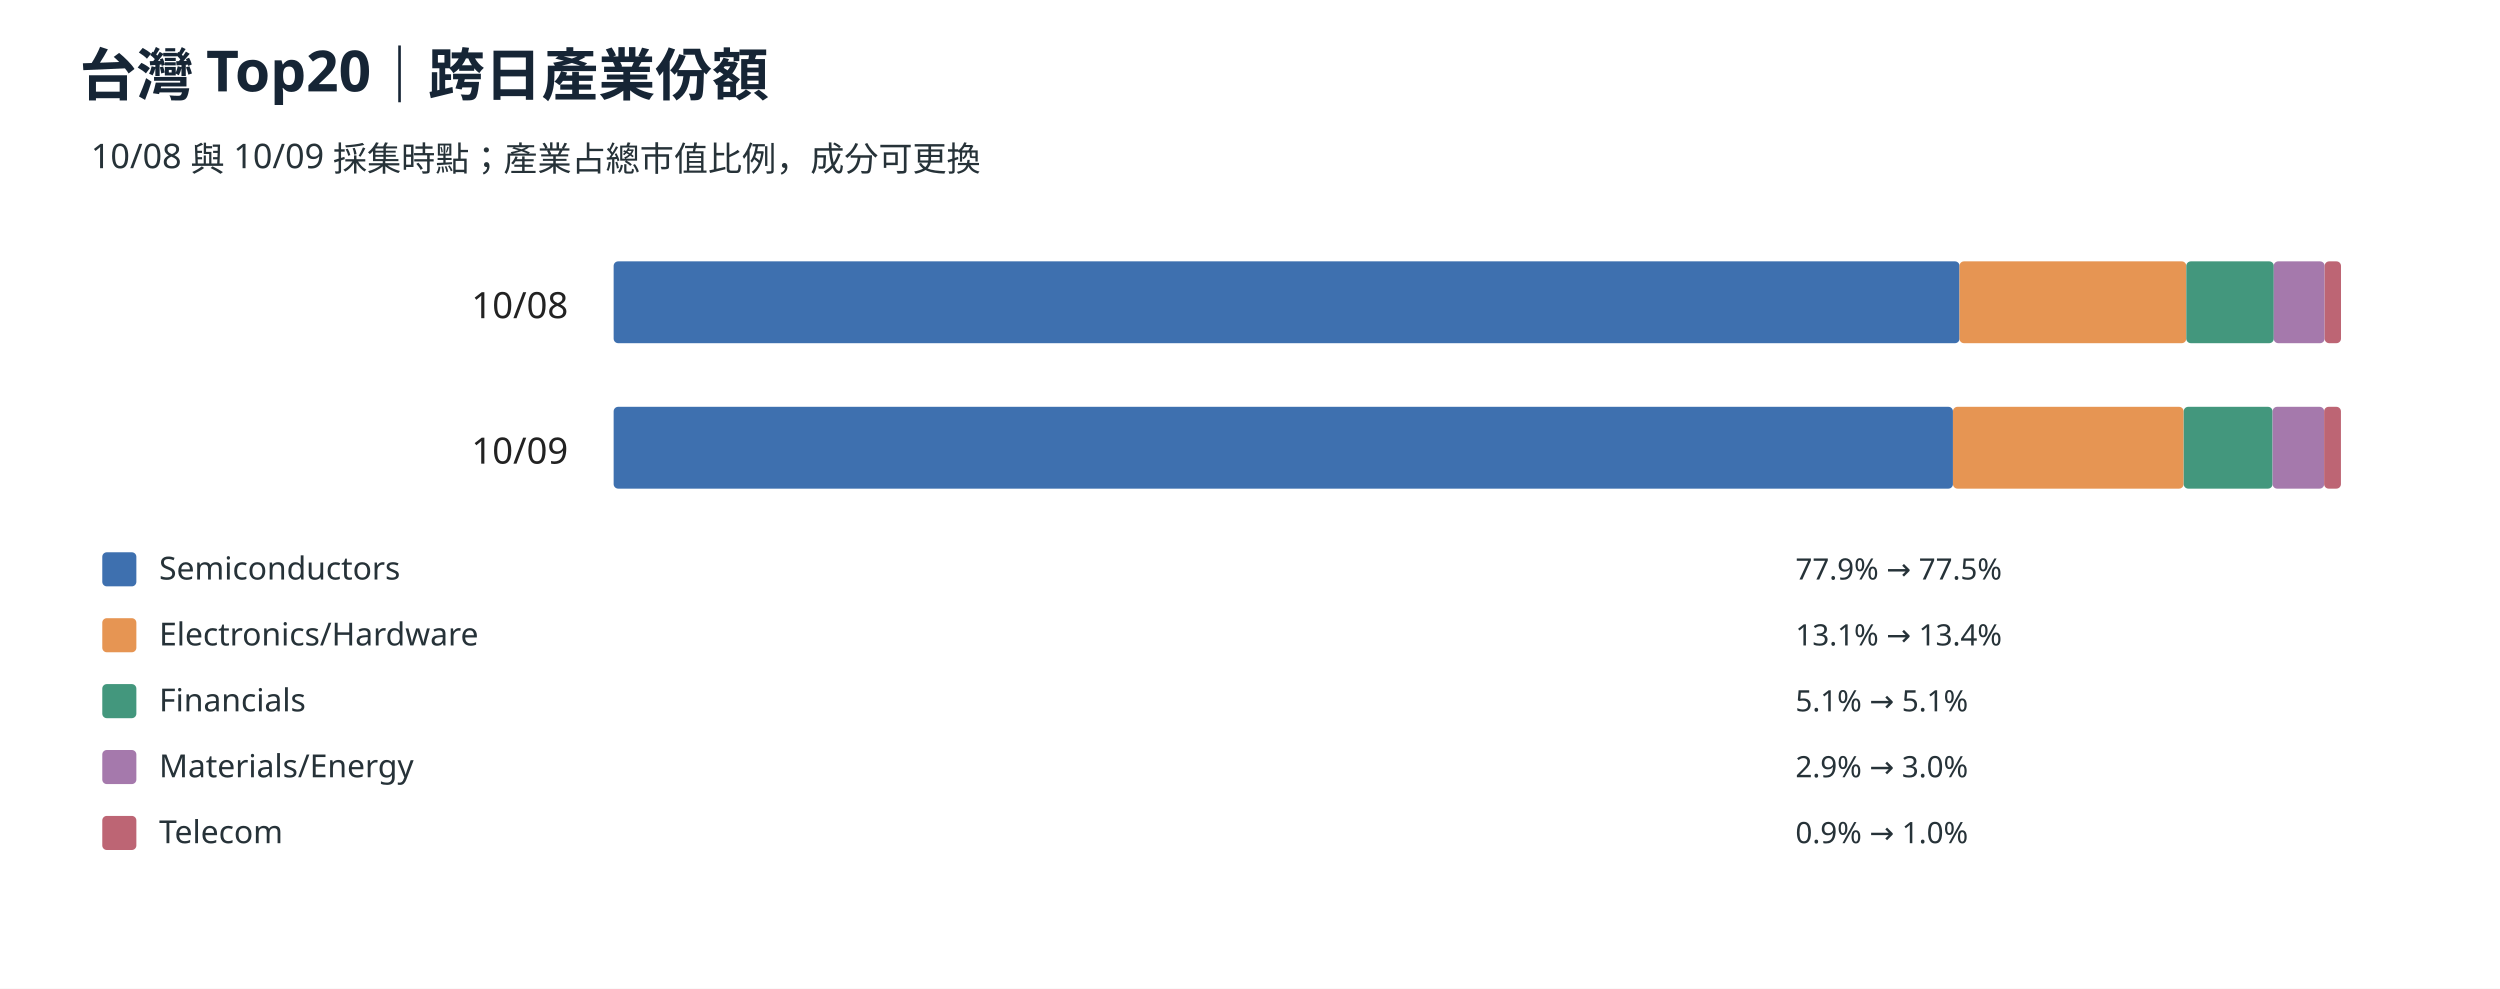
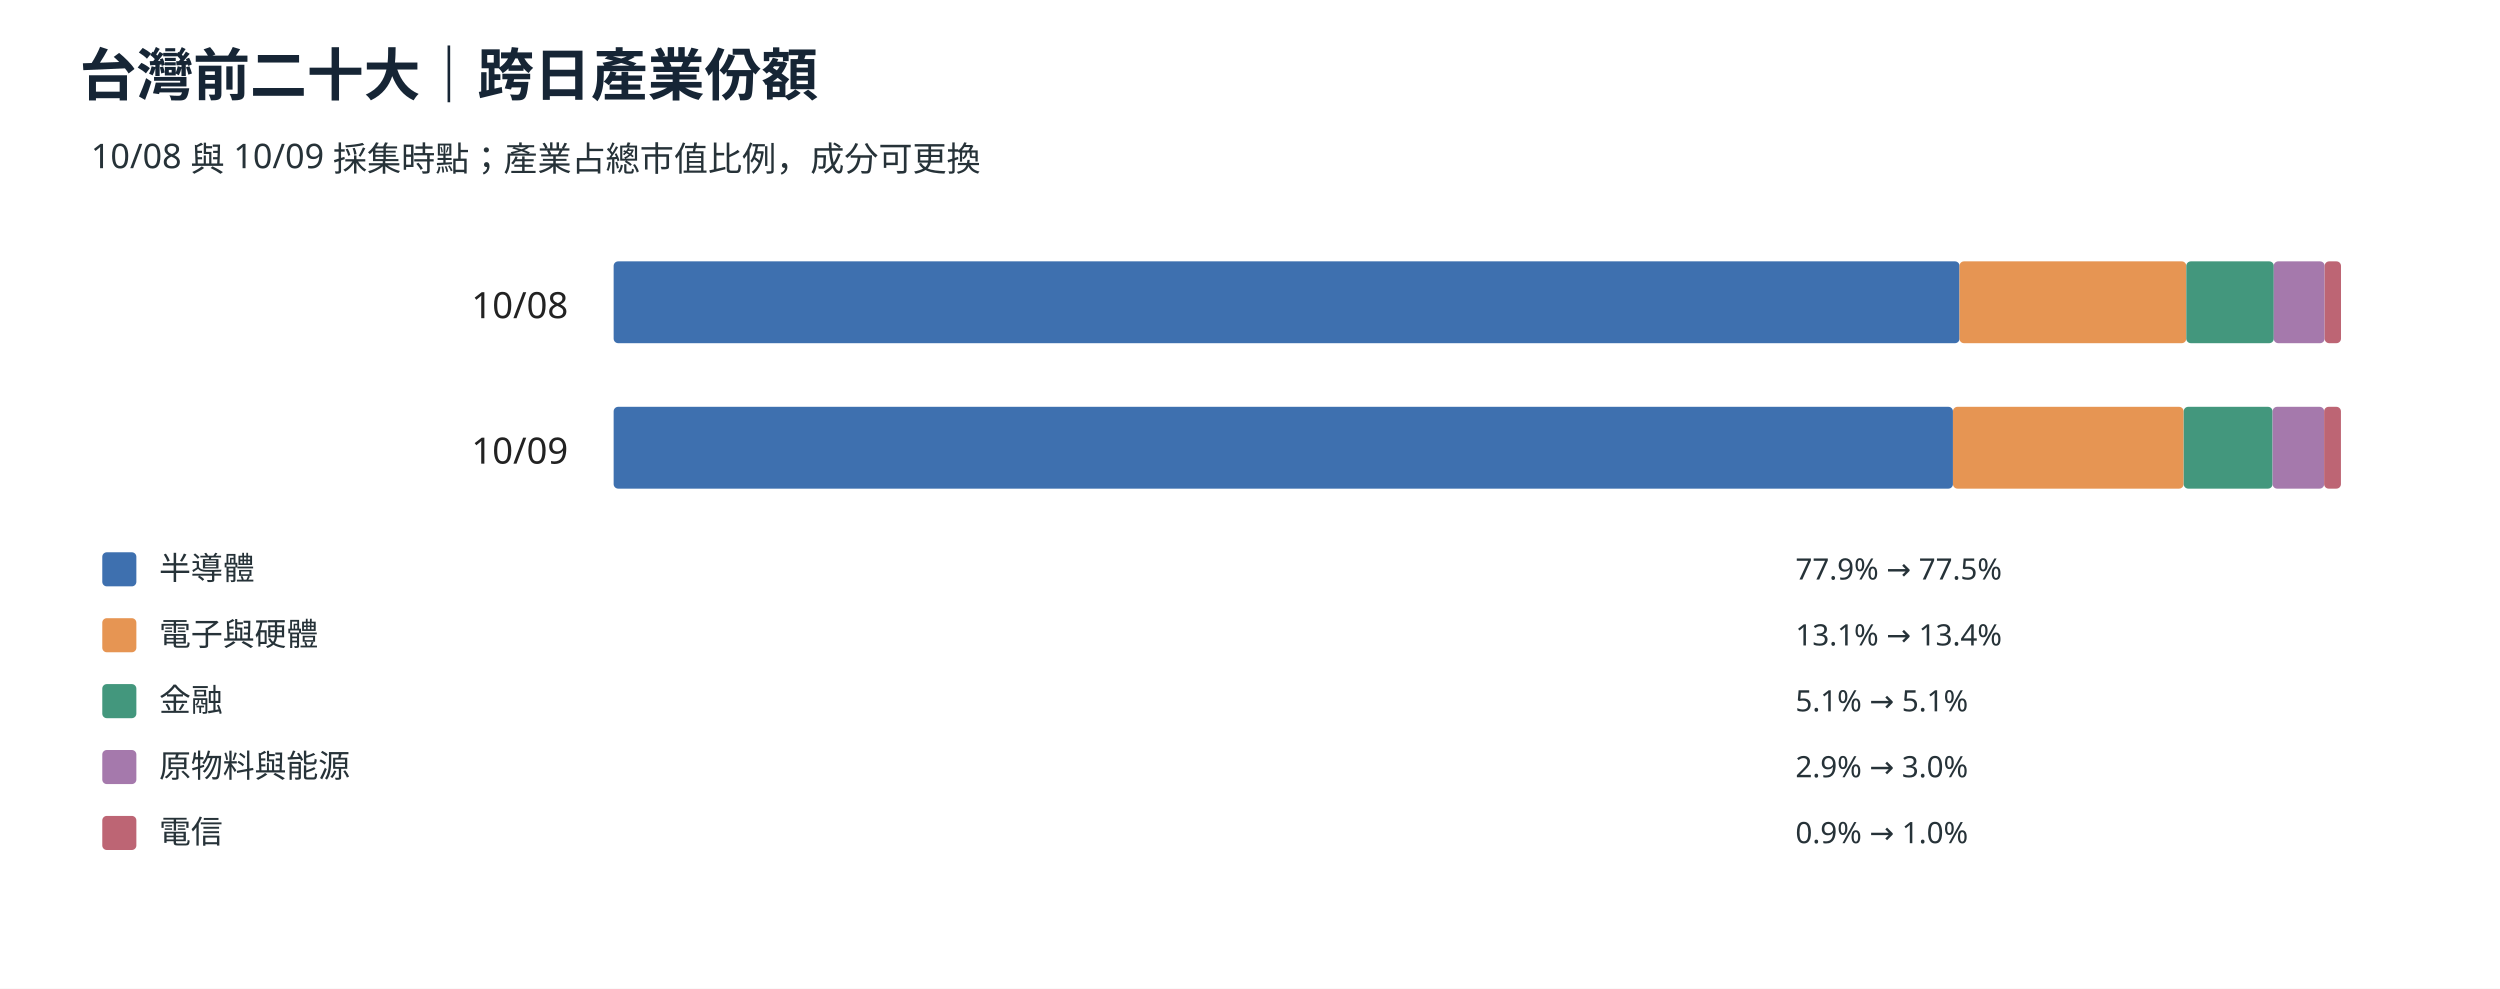
- <svg xmlns="http://www.w3.org/2000/svg" viewBox="0 0 1100 435" role="img" aria-label="台灣 Top20｜跨日產業份額">
+ <svg xmlns="http://www.w3.org/2000/svg" viewBox="0 0 1100 435" role="img" aria-label="台灣前二十大｜跨日產業份額">
  <rect width="1100" height="435" fill="#fff" />
-   <text x="35" y="42" font-family="sans-serif" font-size="25" font-weight="bold" fill="#162535">台灣 Top20｜跨日產業份額</text>
+   <text x="35" y="42" font-family="sans-serif" font-size="25" font-weight="bold" fill="#162535">台灣前二十大｜跨日產業份額</text>
  <text x="40" y="74" font-family="sans-serif" font-size="15" fill="#263238" text-anchor="start">10/08 與 10/09 採集時點；產業占總市值比例，成分可更換</text>
  <text x="250" y="140" font-family="sans-serif" font-size="16" fill="#222" text-anchor="end">10/08</text>
  <rect x="270" y="115" width="592.2" height="36" fill="#3e70af" rx="2" />
  <rect x="862.162" y="115" width="99.8" height="36" fill="#e69553" rx="2" />
  <rect x="961.971" y="115" width="38.5" height="36" fill="#43977d" rx="2" />
  <rect x="1000.435" y="115" width="22.4" height="36" fill="#a579ac" rx="2" />
  <rect x="1022.841" y="115" width="7.2" height="36" fill="#bd6574" rx="2" />
  <text x="250" y="204" font-family="sans-serif" font-size="16" fill="#222" text-anchor="end">10/09</text>
  <rect x="270" y="179" width="589.3" height="36" fill="#3e70af" rx="2" />
  <rect x="859.294" y="179" width="101.5" height="36" fill="#e69553" rx="2" />
  <rect x="960.825" y="179" width="39.1" height="36" fill="#43977d" rx="2" />
  <rect x="999.944" y="179" width="22.7" height="36" fill="#a579ac" rx="2" />
  <rect x="1022.615" y="179" width="7.4" height="36" fill="#bd6574" rx="2" />
  <rect x="45" y="243" width="15.0" height="15" fill="#3e70af" rx="2" />
-   <text x="70" y="255" font-family="sans-serif" font-size="14" fill="#263238" text-anchor="start">Semiconductors</text>
+   <text x="70" y="255" font-family="sans-serif" font-size="14" fill="#263238" text-anchor="start">半導體</text>
  <text x="790" y="255" font-family="sans-serif" font-size="13" fill="#263238" text-anchor="start">77.9% → 77.5%</text>
  <rect x="45" y="272" width="15.0" height="15" fill="#e69553" rx="2" />
-   <text x="70" y="284" font-family="sans-serif" font-size="14" fill="#263238" text-anchor="start">Electronics/Hardware</text>
+   <text x="70" y="284" font-family="sans-serif" font-size="14" fill="#263238" text-anchor="start">電子與硬體</text>
  <text x="790" y="284" font-family="sans-serif" font-size="13" fill="#263238" text-anchor="start">13.1% → 13.4%</text>
  <rect x="45" y="301" width="15.0" height="15" fill="#43977d" rx="2" />
-   <text x="70" y="313" font-family="sans-serif" font-size="14" fill="#263238" text-anchor="start">Financials</text>
+   <text x="70" y="313" font-family="sans-serif" font-size="14" fill="#263238" text-anchor="start">金融</text>
  <text x="790" y="313" font-family="sans-serif" font-size="13" fill="#263238" text-anchor="start">5.1% → 5.1%</text>
  <rect x="45" y="330" width="15.0" height="15" fill="#a579ac" rx="2" />
-   <text x="70" y="342" font-family="sans-serif" font-size="14" fill="#263238" text-anchor="start">Materials/Energy</text>
+   <text x="70" y="342" font-family="sans-serif" font-size="14" fill="#263238" text-anchor="start">原物料與能源</text>
  <text x="790" y="342" font-family="sans-serif" font-size="13" fill="#263238" text-anchor="start">2.9% → 3.0%</text>
  <rect x="45" y="359" width="15.0" height="15" fill="#bd6574" rx="2" />
-   <text x="70" y="371" font-family="sans-serif" font-size="14" fill="#263238" text-anchor="start">Telecom</text>
+   <text x="70" y="371" font-family="sans-serif" font-size="14" fill="#263238" text-anchor="start">電信</text>
  <text x="790" y="371" font-family="sans-serif" font-size="13" fill="#263238" text-anchor="start">0.9% → 1.0%</text>
</svg>
